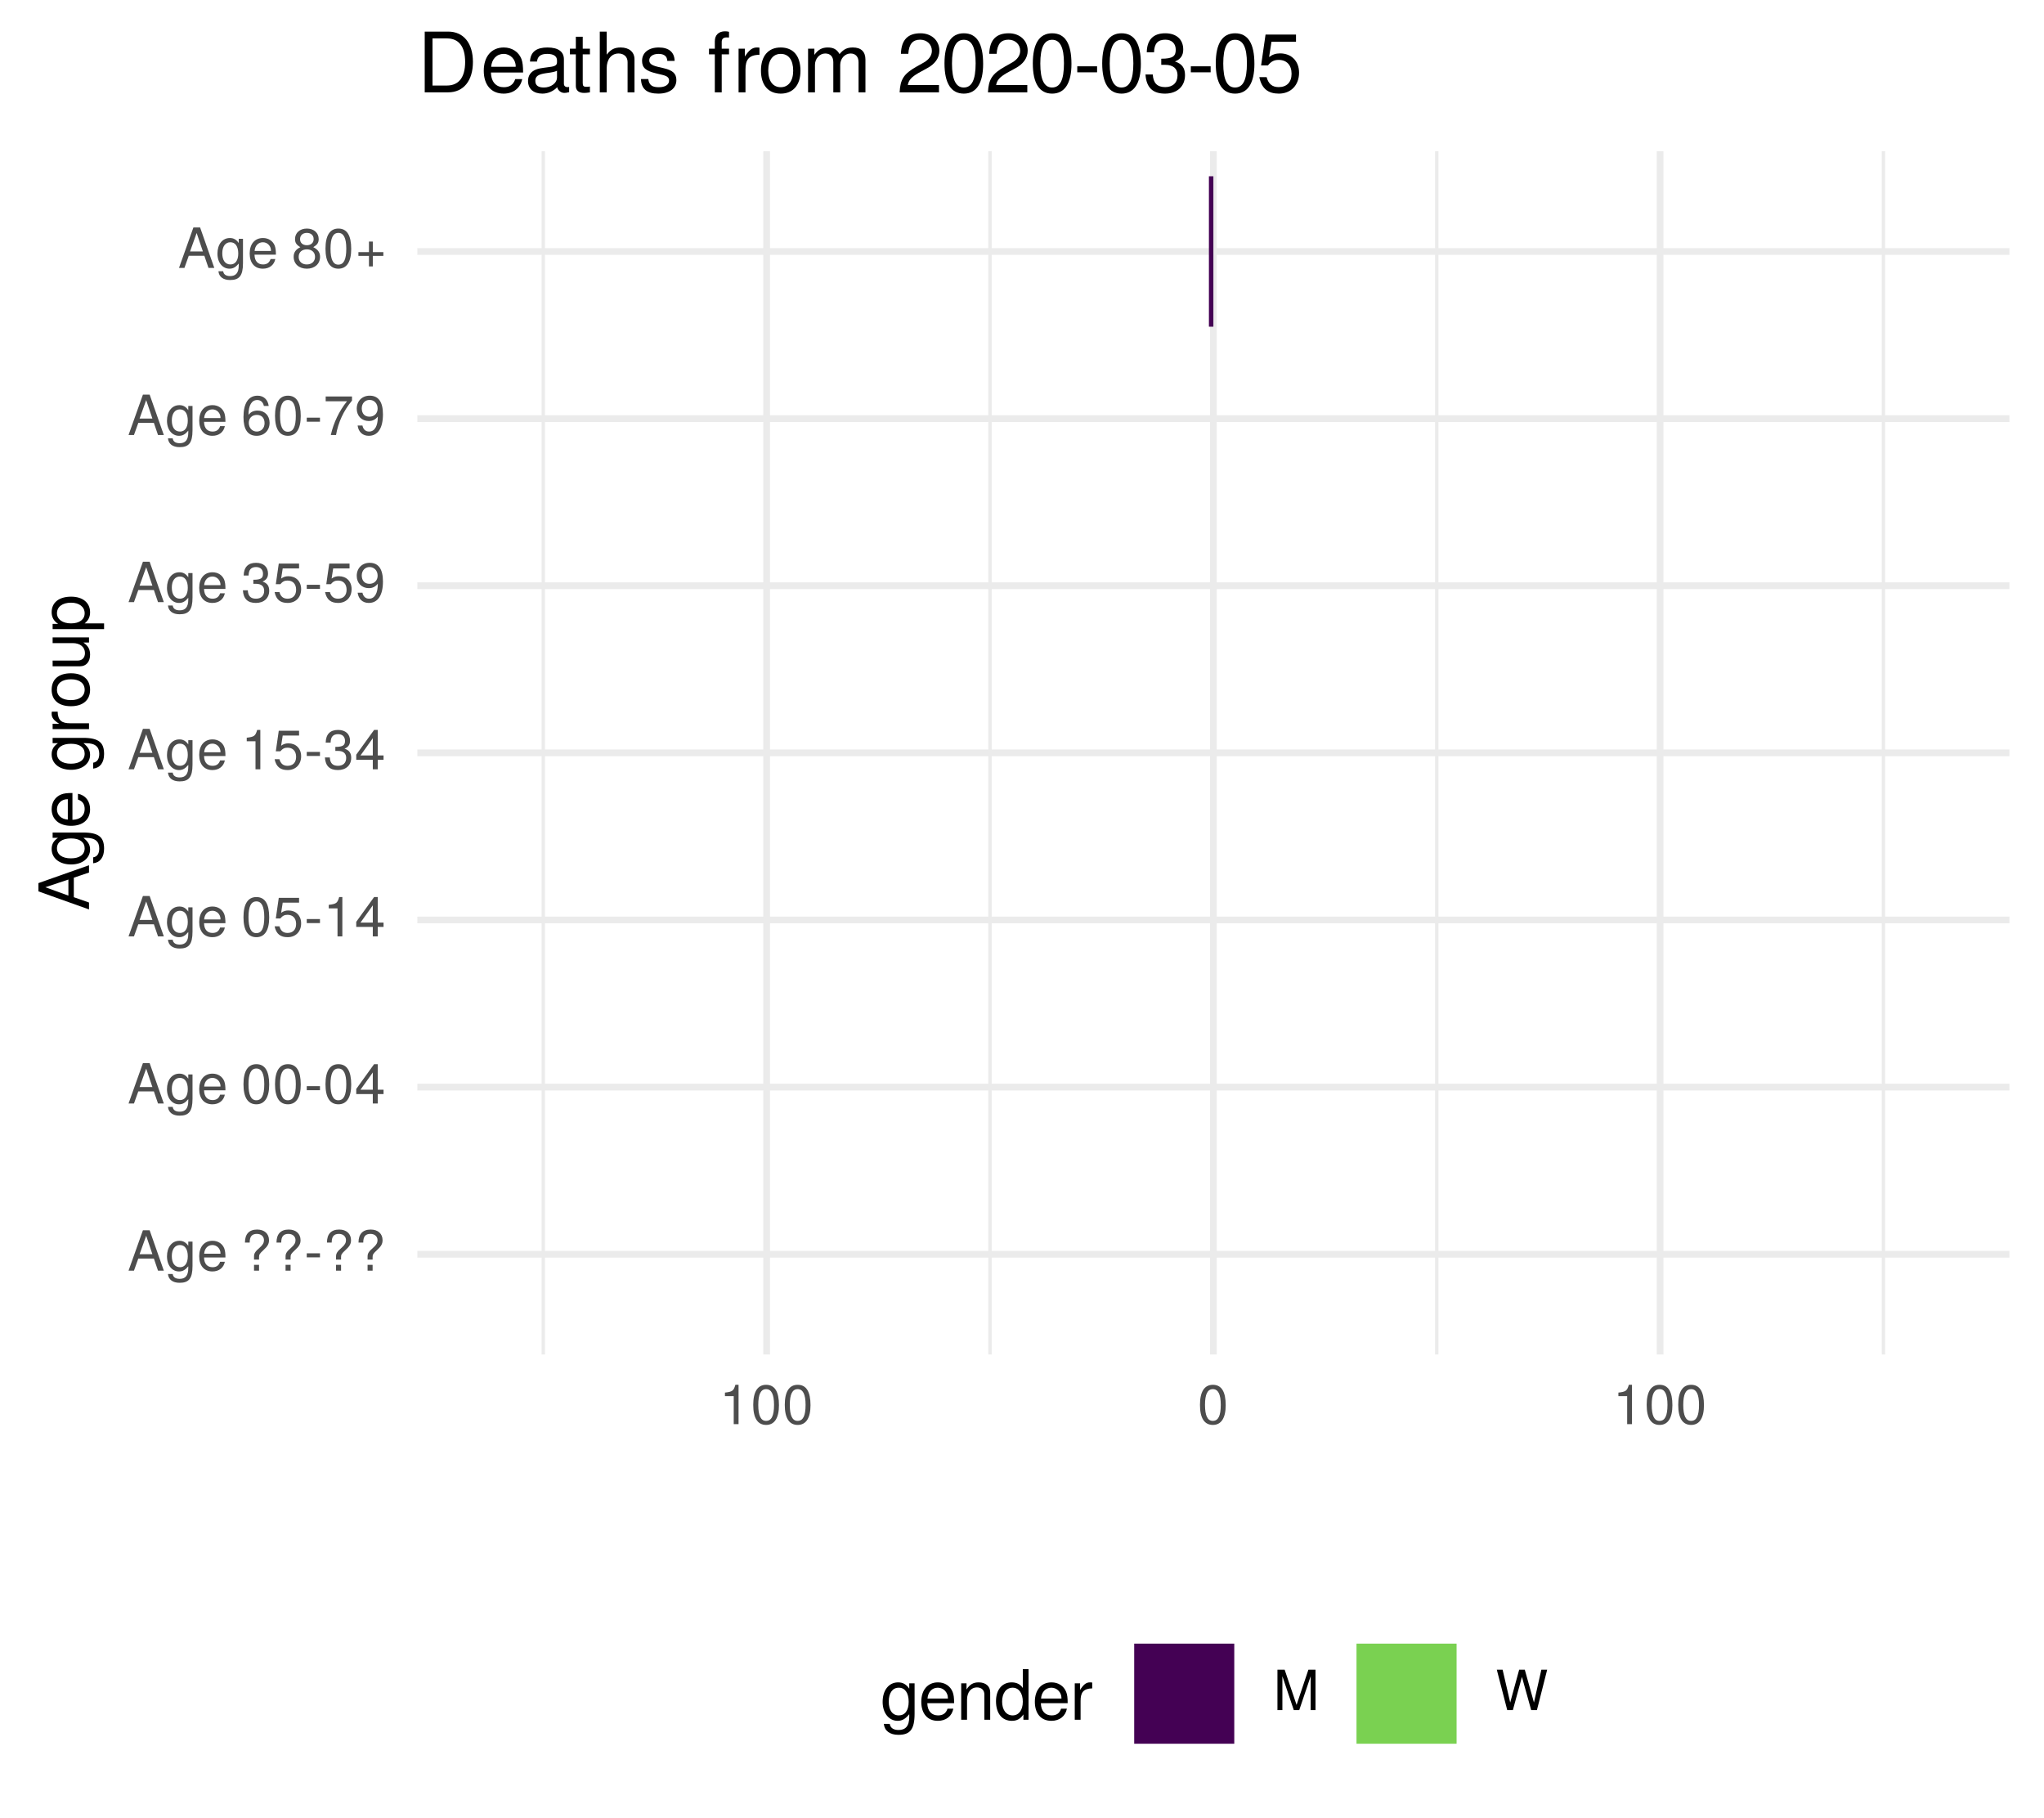
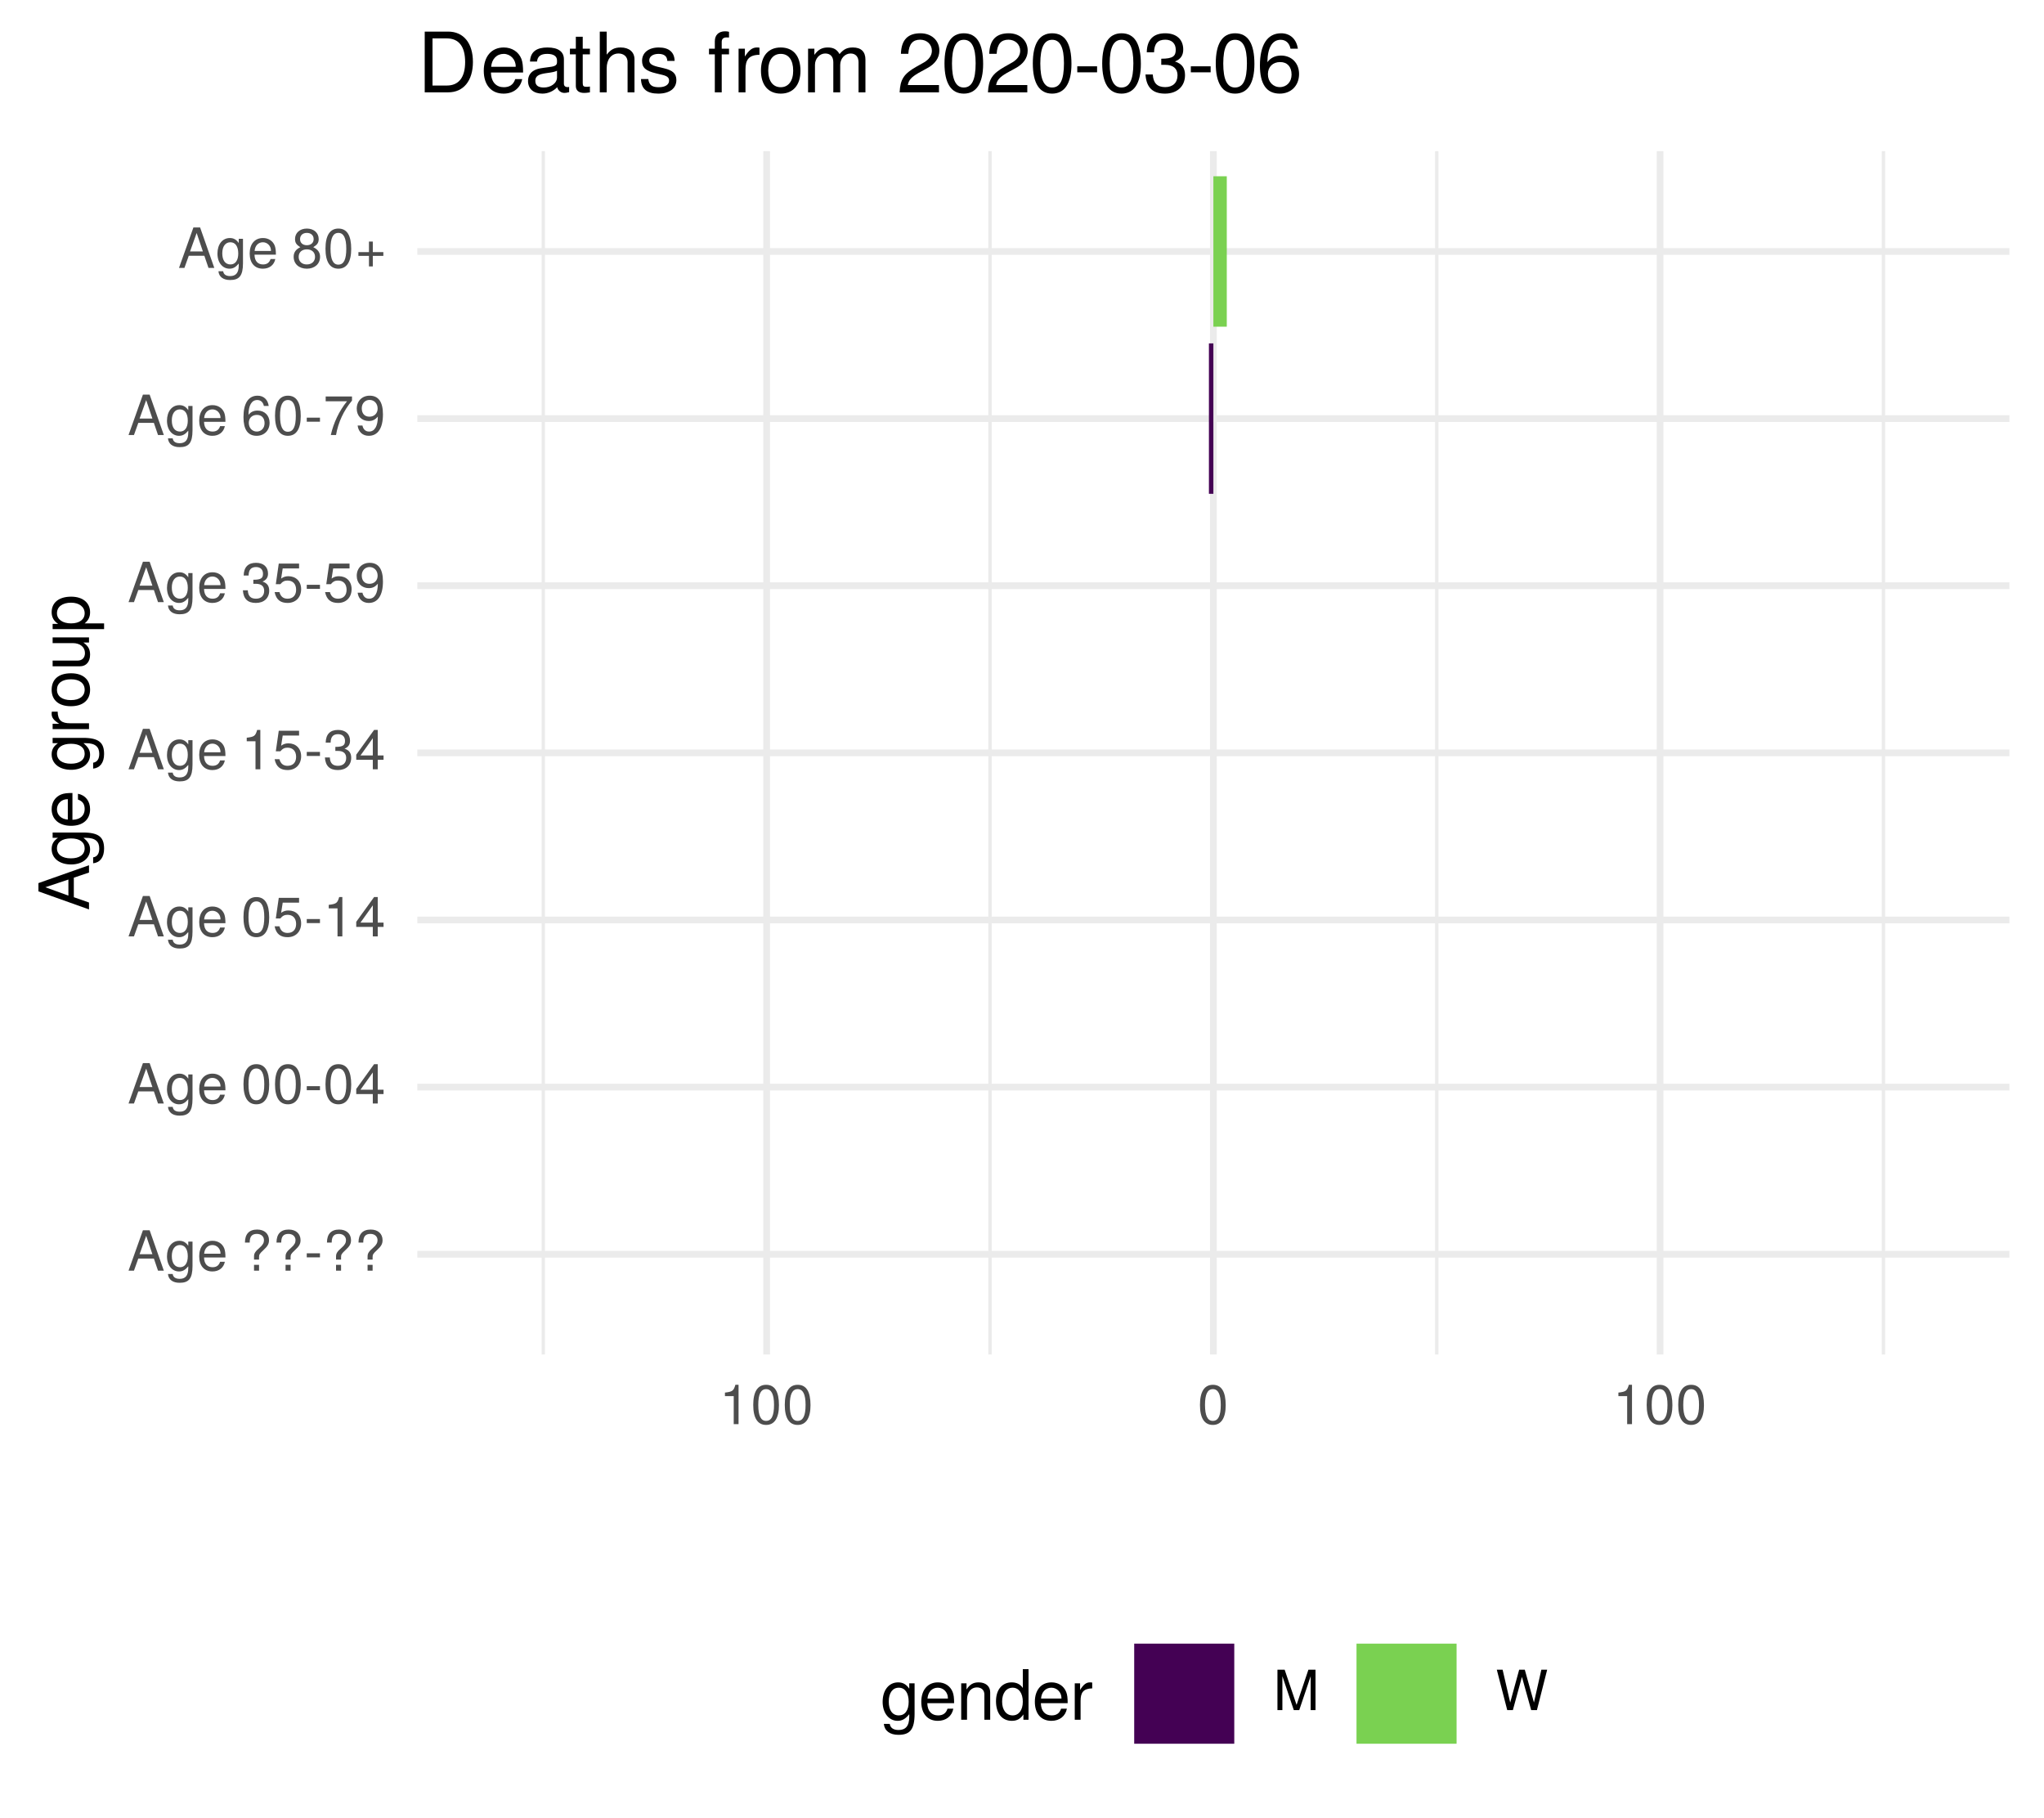
<svg xmlns="http://www.w3.org/2000/svg" xmlns:xlink="http://www.w3.org/1999/xlink" width="324pt" height="288pt" viewBox="0 0 324 288" version="1.1">
  <defs>
    <g>
      <symbol overflow="visible" id="glyph0-0">
        <path style="stroke:none;" d="" />
      </symbol>
      <symbol overflow="visible" id="glyph0-1">
        <path style="stroke:none;" d="M 5.75 0 L 3.5 -6.406 L 2.438 -6.406 L 0.156 0 L 1.016 0 L 1.703 -1.922 L 4.172 -1.922 L 4.828 0 Z M 3.938 -2.609 L 1.906 -2.609 L 2.953 -5.531 Z M 3.938 -2.609 " />
      </symbol>
      <symbol overflow="visible" id="glyph0-2">
        <path style="stroke:none;" d="M 4.297 -0.75 L 4.297 -4.609 L 3.625 -4.609 L 3.625 -3.938 C 3.25 -4.484 2.812 -4.734 2.219 -4.734 C 1.047 -4.734 0.25 -3.75 0.25 -2.266 C 0.25 -0.812 1.078 0.125 2.156 0.125 C 2.734 0.125 3.141 -0.109 3.625 -0.688 L 3.625 -0.391 C 3.625 0.828 3.125 1.297 2.266 1.297 C 1.688 1.297 1.234 1.094 1.156 0.531 L 0.406 0.531 C 0.484 1.406 1.156 1.922 2.25 1.922 C 3.688 1.922 4.297 1.281 4.297 -0.75 Z M 3.547 -2.281 C 3.547 -1.172 3.078 -0.547 2.312 -0.547 C 1.5 -0.547 1.016 -1.188 1.016 -2.312 C 1.016 -3.406 1.516 -4.062 2.297 -4.062 C 3.094 -4.062 3.547 -3.391 3.547 -2.281 Z M 3.547 -2.281 " />
      </symbol>
      <symbol overflow="visible" id="glyph0-3">
        <path style="stroke:none;" d="M 4.516 -2.094 C 4.516 -2.766 4.453 -3.188 4.328 -3.531 C 4.031 -4.281 3.328 -4.734 2.469 -4.734 C 1.172 -4.734 0.359 -3.797 0.359 -2.281 C 0.359 -0.766 1.156 0.125 2.453 0.125 C 3.5 0.125 4.234 -0.469 4.422 -1.406 L 3.672 -1.406 C 3.469 -0.797 3.062 -0.547 2.469 -0.547 C 1.703 -0.547 1.141 -1.031 1.125 -2.094 Z M 3.734 -2.75 C 3.734 -2.75 3.734 -2.703 3.719 -2.688 L 1.141 -2.688 C 1.203 -3.516 1.719 -4.062 2.453 -4.062 C 3.172 -4.062 3.734 -3.469 3.734 -2.75 Z M 3.734 -2.75 " />
      </symbol>
      <symbol overflow="visible" id="glyph0-4">
        <path style="stroke:none;" d="" />
      </symbol>
      <symbol overflow="visible" id="glyph0-5">
        <path style="stroke:none;" d="M 4.422 -4.828 C 4.422 -5.859 3.688 -6.516 2.547 -6.516 C 1.281 -6.516 0.609 -5.812 0.609 -4.453 L 1.359 -4.453 C 1.359 -5.422 1.719 -5.828 2.5 -5.828 C 3.172 -5.828 3.625 -5.422 3.625 -4.828 C 3.625 -4.422 3.438 -4.078 2.969 -3.672 C 2.453 -3.203 2.453 -3.203 2.297 -3 C 2.109 -2.75 2.047 -2.547 2.047 -2.234 L 2.047 -1.75 L 2.844 -1.75 L 2.844 -2.156 C 2.844 -2.547 2.938 -2.703 3.531 -3.25 C 4.203 -3.859 4.422 -4.25 4.422 -4.828 Z M 2.844 0 L 2.844 -0.922 L 2.047 -0.922 L 2.047 0 Z M 2.844 0 " />
      </symbol>
      <symbol overflow="visible" id="glyph0-6">
        <path style="stroke:none;" d="M 2.5 -2.109 L 2.5 -2.75 L 0.406 -2.75 L 0.406 -2.109 Z M 2.5 -2.109 " />
      </symbol>
      <symbol overflow="visible" id="glyph0-7">
        <path style="stroke:none;" d="M 4.453 -3 C 4.453 -5.156 3.781 -6.234 2.422 -6.234 C 1.078 -6.234 0.375 -5.141 0.375 -3.047 C 0.375 -0.953 1.078 0.125 2.422 0.125 C 3.734 0.125 4.453 -0.953 4.453 -3 Z M 3.672 -3.062 C 3.672 -1.297 3.266 -0.516 2.406 -0.516 C 1.578 -0.516 1.172 -1.344 1.172 -3.047 C 1.172 -4.75 1.578 -5.547 2.422 -5.547 C 3.25 -5.547 3.672 -4.734 3.672 -3.062 Z M 3.672 -3.062 " />
      </symbol>
      <symbol overflow="visible" id="glyph0-8">
        <path style="stroke:none;" d="M 4.578 -1.5 L 4.578 -2.188 L 3.656 -2.188 L 3.656 -6.234 L 3.078 -6.234 L 0.25 -2.312 L 0.25 -1.5 L 2.875 -1.5 L 2.875 0 L 3.656 0 L 3.656 -1.5 Z M 2.875 -2.188 L 0.922 -2.188 L 2.875 -4.922 Z M 2.875 -2.188 " />
      </symbol>
      <symbol overflow="visible" id="glyph0-9">
        <path style="stroke:none;" d="M 4.516 -2.062 C 4.516 -3.297 3.688 -4.109 2.5 -4.109 C 2.062 -4.109 1.703 -4 1.344 -3.734 L 1.594 -5.344 L 4.188 -5.344 L 4.188 -6.109 L 0.969 -6.109 L 0.5 -2.844 L 1.219 -2.844 C 1.578 -3.266 1.875 -3.422 2.359 -3.422 C 3.188 -3.422 3.719 -2.891 3.719 -1.969 C 3.719 -1.062 3.203 -0.547 2.359 -0.547 C 1.688 -0.547 1.266 -0.891 1.078 -1.594 L 0.312 -1.594 C 0.562 -0.359 1.266 0.125 2.375 0.125 C 3.641 0.125 4.516 -0.75 4.516 -2.062 Z M 4.516 -2.062 " />
      </symbol>
      <symbol overflow="visible" id="glyph0-10">
        <path style="stroke:none;" d="M 3.047 0 L 3.047 -6.234 L 2.547 -6.234 C 2.266 -5.281 2.094 -5.141 0.891 -5 L 0.891 -4.438 L 2.281 -4.438 L 2.281 0 Z M 3.047 0 " />
      </symbol>
      <symbol overflow="visible" id="glyph0-11">
        <path style="stroke:none;" d="M 4.453 -1.812 C 4.453 -2.562 4.141 -3.016 3.391 -3.266 C 3.969 -3.5 4.266 -3.891 4.266 -4.516 C 4.266 -5.594 3.547 -6.234 2.359 -6.234 C 1.109 -6.234 0.438 -5.547 0.406 -4.219 L 1.188 -4.219 C 1.203 -5.141 1.578 -5.562 2.375 -5.562 C 3.062 -5.562 3.469 -5.156 3.469 -4.5 C 3.469 -3.828 3.188 -3.547 1.938 -3.547 L 1.938 -2.906 L 2.359 -2.906 C 3.219 -2.906 3.656 -2.5 3.656 -1.797 C 3.656 -1.016 3.172 -0.547 2.359 -0.547 C 1.516 -0.547 1.109 -0.969 1.062 -1.875 L 0.281 -1.875 C 0.375 -0.5 1.062 0.125 2.344 0.125 C 3.625 0.125 4.453 -0.641 4.453 -1.812 Z M 4.453 -1.812 " />
      </symbol>
      <symbol overflow="visible" id="glyph0-12">
        <path style="stroke:none;" d="M 4.484 -3.266 C 4.484 -5.219 3.797 -6.234 2.375 -6.234 C 1.188 -6.234 0.328 -5.391 0.328 -4.172 C 0.328 -3.016 1.125 -2.219 2.25 -2.219 C 2.844 -2.219 3.266 -2.438 3.672 -2.922 C 3.672 -1.406 3.172 -0.547 2.281 -0.547 C 1.734 -0.547 1.359 -0.891 1.234 -1.5 L 0.469 -1.5 C 0.609 -0.469 1.281 0.125 2.234 0.125 C 3.688 0.125 4.484 -1.109 4.484 -3.266 Z M 3.641 -4.188 C 3.641 -3.422 3.094 -2.906 2.344 -2.906 C 1.594 -2.906 1.125 -3.391 1.125 -4.234 C 1.125 -5.016 1.656 -5.562 2.359 -5.562 C 3.094 -5.562 3.641 -5 3.641 -4.188 Z M 3.641 -4.188 " />
      </symbol>
      <symbol overflow="visible" id="glyph0-13">
        <path style="stroke:none;" d="M 4.516 -1.938 C 4.516 -3.094 3.719 -3.875 2.609 -3.875 C 1.984 -3.875 1.5 -3.641 1.172 -3.188 C 1.172 -4.703 1.672 -5.547 2.562 -5.547 C 3.109 -5.547 3.484 -5.203 3.609 -4.609 L 4.375 -4.609 C 4.234 -5.625 3.562 -6.234 2.609 -6.234 C 1.156 -6.234 0.375 -5.016 0.375 -2.844 C 0.375 -0.891 1.047 0.125 2.469 0.125 C 3.656 0.125 4.516 -0.719 4.516 -1.938 Z M 3.719 -1.875 C 3.719 -1.094 3.188 -0.547 2.484 -0.547 C 1.766 -0.547 1.219 -1.125 1.219 -1.922 C 1.219 -2.688 1.734 -3.188 2.5 -3.188 C 3.25 -3.188 3.719 -2.703 3.719 -1.875 Z M 3.719 -1.875 " />
      </symbol>
      <symbol overflow="visible" id="glyph0-14">
        <path style="stroke:none;" d="M 4.578 -5.453 L 4.578 -6.109 L 0.406 -6.109 L 0.406 -5.344 L 3.781 -5.344 C 2.531 -3.781 1.656 -1.953 1.219 0 L 2.047 0 C 2.391 -2.016 3.266 -3.891 4.578 -5.453 Z M 4.578 -5.453 " />
      </symbol>
      <symbol overflow="visible" id="glyph0-15">
        <path style="stroke:none;" d="M 4.516 -1.766 C 4.516 -2.453 4.156 -2.938 3.438 -3.281 C 4.078 -3.672 4.297 -3.984 4.297 -4.578 C 4.297 -5.547 3.531 -6.234 2.422 -6.234 C 1.312 -6.234 0.547 -5.547 0.547 -4.578 C 0.547 -4 0.75 -3.672 1.391 -3.281 C 0.672 -2.938 0.328 -2.453 0.328 -1.766 C 0.328 -0.625 1.188 0.125 2.422 0.125 C 3.656 0.125 4.516 -0.625 4.516 -1.766 Z M 3.5 -4.562 C 3.5 -3.969 3.062 -3.594 2.422 -3.594 C 1.766 -3.594 1.344 -3.969 1.344 -4.562 C 1.344 -5.156 1.766 -5.547 2.422 -5.547 C 3.078 -5.547 3.5 -5.156 3.5 -4.562 Z M 3.719 -1.75 C 3.719 -1.016 3.188 -0.547 2.406 -0.547 C 1.641 -0.547 1.125 -1.016 1.125 -1.75 C 1.125 -2.484 1.641 -2.938 2.422 -2.938 C 3.188 -2.938 3.719 -2.484 3.719 -1.75 Z M 3.719 -1.75 " />
      </symbol>
      <symbol overflow="visible" id="glyph0-16">
        <path style="stroke:none;" d="M 4.547 -1.906 L 4.547 -2.5 L 2.875 -2.5 L 2.875 -4.172 L 2.266 -4.172 L 2.266 -2.5 L 0.594 -2.5 L 0.594 -1.906 L 2.266 -1.906 L 2.266 -0.234 L 2.875 -0.234 L 2.875 -1.906 Z M 4.547 -1.906 " />
      </symbol>
      <symbol overflow="visible" id="glyph0-17">
        <path style="stroke:none;" d="M 6.688 0 L 6.688 -6.406 L 5.562 -6.406 L 3.688 -0.828 L 1.797 -6.406 L 0.656 -6.406 L 0.656 0 L 1.438 0 L 1.438 -5.375 L 3.25 0 L 4.109 0 L 5.922 -5.375 L 5.922 0 Z M 6.688 0 " />
      </symbol>
      <symbol overflow="visible" id="glyph0-18">
        <path style="stroke:none;" d="M 8.172 -6.406 L 7.25 -6.406 L 6.078 -1.203 L 4.625 -6.406 L 3.734 -6.406 L 2.312 -1.203 L 1.109 -6.406 L 0.188 -6.406 L 1.844 0 L 2.734 0 L 4.172 -5.266 L 5.641 0 L 6.547 0 Z M 8.172 -6.406 " />
      </symbol>
      <symbol overflow="visible" id="glyph1-0">
        <path style="stroke:none;" d="" />
      </symbol>
      <symbol overflow="visible" id="glyph1-1">
        <path style="stroke:none;" d="M 0 -7.188 L -8.016 -4.359 L -8.016 -3.047 L 0 -0.188 L 0 -1.281 L -2.406 -2.125 L -2.406 -5.219 L 0 -6.031 Z M -3.266 -4.922 L -3.266 -2.375 L -6.922 -3.703 Z M -3.266 -4.922 " />
      </symbol>
      <symbol overflow="visible" id="glyph1-2">
        <path style="stroke:none;" d="M -0.953 -5.375 L -5.766 -5.375 L -5.766 -4.531 L -4.922 -4.531 C -5.609 -4.062 -5.922 -3.516 -5.922 -2.766 C -5.922 -1.312 -4.703 -0.312 -2.828 -0.312 C -1.016 -0.312 0.172 -1.344 0.172 -2.688 C 0.172 -3.422 -0.141 -3.922 -0.875 -4.531 L -0.484 -4.531 C 1.047 -4.531 1.625 -3.906 1.625 -2.844 C 1.625 -2.109 1.359 -1.547 0.656 -1.438 L 0.656 -0.5 C 1.75 -0.609 2.391 -1.453 2.391 -2.812 C 2.391 -4.609 1.594 -5.375 -0.953 -5.375 Z M -2.844 -4.438 C -1.469 -4.438 -0.688 -3.844 -0.688 -2.875 C -0.688 -1.875 -1.484 -1.281 -2.875 -1.281 C -4.266 -1.281 -5.078 -1.891 -5.078 -2.875 C -5.078 -3.859 -4.25 -4.438 -2.844 -4.438 Z M -2.844 -4.438 " />
      </symbol>
      <symbol overflow="visible" id="glyph1-3">
        <path style="stroke:none;" d="M -2.625 -5.641 C -3.453 -5.641 -3.984 -5.578 -4.406 -5.406 C -5.359 -5.031 -5.922 -4.156 -5.922 -3.078 C -5.922 -1.469 -4.734 -0.438 -2.844 -0.438 C -0.953 -0.438 0.172 -1.438 0.172 -3.062 C 0.172 -4.375 -0.578 -5.297 -1.75 -5.516 L -1.75 -4.594 C -0.984 -4.344 -0.688 -3.828 -0.688 -3.094 C -0.688 -2.141 -1.297 -1.422 -2.625 -1.391 Z M -3.438 -4.656 C -3.438 -4.656 -3.391 -4.656 -3.359 -4.656 L -3.359 -1.422 C -4.391 -1.5 -5.078 -2.141 -5.078 -3.062 C -5.078 -3.969 -4.328 -4.656 -3.438 -4.656 Z M -3.438 -4.656 " />
      </symbol>
      <symbol overflow="visible" id="glyph1-4">
        <path style="stroke:none;" d="" />
      </symbol>
      <symbol overflow="visible" id="glyph1-5">
        <path style="stroke:none;" d="M -4.969 -3.531 L -5.891 -3.531 C -5.922 -3.375 -5.922 -3.297 -5.922 -3.172 C -5.922 -2.578 -5.578 -2.141 -4.719 -1.609 L -5.766 -1.609 L -5.766 -0.766 L 0 -0.766 L 0 -1.688 L -2.984 -1.688 C -4.297 -1.688 -4.938 -2.109 -4.969 -3.531 Z M -4.969 -3.531 " />
      </symbol>
      <symbol overflow="visible" id="glyph1-6">
        <path style="stroke:none;" d="M -2.844 -5.609 C -4.828 -5.609 -5.922 -4.656 -5.922 -2.984 C -5.922 -1.375 -4.812 -0.391 -2.875 -0.391 C -0.953 -0.391 0.172 -1.359 0.172 -3 C 0.172 -4.625 -0.953 -5.609 -2.844 -5.609 Z M -2.844 -4.656 C -1.5 -4.656 -0.688 -4.016 -0.688 -3 C -0.688 -1.984 -1.484 -1.359 -2.875 -1.359 C -4.266 -1.359 -5.078 -1.984 -5.078 -3 C -5.078 -4.031 -4.281 -4.656 -2.844 -4.656 Z M -2.844 -4.656 " />
      </symbol>
      <symbol overflow="visible" id="glyph1-7">
        <path style="stroke:none;" d="M 0 -5.297 L -5.766 -5.297 L -5.766 -4.391 L -2.578 -4.391 C -1.406 -4.391 -0.641 -3.766 -0.641 -2.812 C -0.641 -2.094 -1.078 -1.625 -1.766 -1.625 L -5.766 -1.625 L -5.766 -0.719 L -1.406 -0.719 C -0.453 -0.719 0.172 -1.438 0.172 -2.547 C 0.172 -3.406 -0.125 -3.938 -0.891 -4.484 L 0 -4.484 Z M 0 -5.297 " />
      </symbol>
      <symbol overflow="visible" id="glyph1-8">
        <path style="stroke:none;" d="M -2.828 -5.75 C -4.766 -5.75 -5.922 -4.812 -5.922 -3.281 C -5.922 -2.5 -5.578 -1.875 -4.891 -1.438 L -5.766 -1.438 L -5.766 -0.609 L 2.391 -0.609 L 2.391 -1.516 L -0.688 -1.516 C -0.094 -2 0.172 -2.547 0.172 -3.281 C 0.172 -4.781 -0.984 -5.75 -2.828 -5.75 Z M -2.844 -4.797 C -1.547 -4.797 -0.688 -4.125 -0.688 -3.125 C -0.688 -2.156 -1.484 -1.516 -2.844 -1.516 C -4.188 -1.516 -5.078 -2.156 -5.078 -3.125 C -5.078 -4.141 -4.219 -4.797 -2.844 -4.797 Z M -2.844 -4.797 " />
      </symbol>
      <symbol overflow="visible" id="glyph2-0">
        <path style="stroke:none;" d="" />
      </symbol>
      <symbol overflow="visible" id="glyph2-1">
        <path style="stroke:none;" d="M 5.375 -0.953 L 5.375 -5.766 L 4.531 -5.766 L 4.531 -4.922 C 4.062 -5.609 3.516 -5.922 2.766 -5.922 C 1.312 -5.922 0.312 -4.703 0.312 -2.828 C 0.312 -1.016 1.344 0.172 2.688 0.172 C 3.422 0.172 3.922 -0.141 4.531 -0.875 L 4.531 -0.484 C 4.531 1.047 3.906 1.625 2.844 1.625 C 2.109 1.625 1.547 1.359 1.438 0.656 L 0.5 0.656 C 0.609 1.75 1.453 2.391 2.812 2.391 C 4.609 2.391 5.375 1.594 5.375 -0.953 Z M 4.438 -2.844 C 4.438 -1.469 3.844 -0.688 2.875 -0.688 C 1.875 -0.688 1.281 -1.484 1.281 -2.875 C 1.281 -4.266 1.891 -5.078 2.875 -5.078 C 3.859 -5.078 4.438 -4.25 4.438 -2.844 Z M 4.438 -2.844 " />
      </symbol>
      <symbol overflow="visible" id="glyph2-2">
        <path style="stroke:none;" d="M 5.641 -2.625 C 5.641 -3.453 5.578 -3.984 5.406 -4.406 C 5.031 -5.359 4.156 -5.922 3.078 -5.922 C 1.469 -5.922 0.438 -4.734 0.438 -2.844 C 0.438 -0.953 1.438 0.172 3.062 0.172 C 4.375 0.172 5.297 -0.578 5.516 -1.75 L 4.594 -1.75 C 4.344 -0.984 3.828 -0.688 3.094 -0.688 C 2.141 -0.688 1.422 -1.297 1.391 -2.625 Z M 4.656 -3.438 C 4.656 -3.438 4.656 -3.391 4.656 -3.359 L 1.422 -3.359 C 1.5 -4.391 2.141 -5.078 3.062 -5.078 C 3.969 -5.078 4.656 -4.328 4.656 -3.438 Z M 4.656 -3.438 " />
      </symbol>
      <symbol overflow="visible" id="glyph2-3">
        <path style="stroke:none;" d="M 5.359 0 L 5.359 -4.359 C 5.359 -5.312 4.641 -5.922 3.531 -5.922 C 2.672 -5.922 2.125 -5.594 1.609 -4.797 L 1.609 -5.766 L 0.766 -5.766 L 0.766 0 L 1.688 0 L 1.688 -3.172 C 1.688 -4.359 2.328 -5.125 3.25 -5.125 C 3.984 -5.125 4.438 -4.688 4.438 -4 L 4.438 0 Z M 5.359 0 " />
      </symbol>
      <symbol overflow="visible" id="glyph2-4">
        <path style="stroke:none;" d="M 5.438 0 L 5.438 -8.016 L 4.531 -8.016 L 4.531 -5.031 C 4.141 -5.625 3.531 -5.922 2.766 -5.922 C 1.266 -5.922 0.281 -4.781 0.281 -2.938 C 0.281 -0.984 1.25 0.172 2.797 0.172 C 3.594 0.172 4.141 -0.125 4.625 -0.844 L 4.625 0 Z M 4.531 -2.859 C 4.531 -1.531 3.891 -0.688 2.922 -0.688 C 1.906 -0.688 1.25 -1.547 1.25 -2.875 C 1.25 -4.219 1.906 -5.078 2.922 -5.078 C 3.906 -5.078 4.531 -4.188 4.531 -2.859 Z M 4.531 -2.859 " />
      </symbol>
      <symbol overflow="visible" id="glyph2-5">
        <path style="stroke:none;" d="M 3.531 -4.969 L 3.531 -5.891 C 3.375 -5.922 3.297 -5.922 3.172 -5.922 C 2.578 -5.922 2.141 -5.578 1.609 -4.719 L 1.609 -5.766 L 0.766 -5.766 L 0.766 0 L 1.688 0 L 1.688 -2.984 C 1.688 -4.297 2.109 -4.938 3.531 -4.969 Z M 3.531 -4.969 " />
      </symbol>
      <symbol overflow="visible" id="glyph3-0">
        <path style="stroke:none;" d="" />
      </symbol>
      <symbol overflow="visible" id="glyph3-1">
        <path style="stroke:none;" d="M 8.812 -4.812 C 8.812 -7.797 7.328 -9.625 4.891 -9.625 L 1.172 -9.625 L 1.172 0 L 4.891 0 C 7.312 0 8.812 -1.828 8.812 -4.812 Z M 7.578 -4.812 C 7.578 -2.375 6.578 -1.078 4.672 -1.078 L 2.406 -1.078 L 2.406 -8.547 L 4.672 -8.547 C 6.578 -8.547 7.578 -7.266 7.578 -4.812 Z M 7.578 -4.812 " />
      </symbol>
      <symbol overflow="visible" id="glyph3-2">
        <path style="stroke:none;" d="M 6.766 -3.141 C 6.766 -4.141 6.688 -4.781 6.5 -5.297 C 6.047 -6.438 4.984 -7.109 3.703 -7.109 C 1.766 -7.109 0.531 -5.688 0.531 -3.422 C 0.531 -1.156 1.734 0.203 3.672 0.203 C 5.25 0.203 6.344 -0.703 6.625 -2.094 L 5.516 -2.094 C 5.219 -1.188 4.594 -0.812 3.703 -0.812 C 2.562 -0.812 1.703 -1.562 1.672 -3.141 Z M 5.594 -4.125 C 5.594 -4.125 5.594 -4.062 5.578 -4.047 L 1.703 -4.047 C 1.797 -5.266 2.578 -6.094 3.688 -6.094 C 4.766 -6.094 5.594 -5.203 5.594 -4.125 Z M 5.594 -4.125 " />
      </symbol>
      <symbol overflow="visible" id="glyph3-3">
        <path style="stroke:none;" d="M 7.062 -0.031 L 7.062 -0.859 C 6.938 -0.828 6.891 -0.828 6.828 -0.828 C 6.438 -0.828 6.234 -1.031 6.234 -1.375 L 6.234 -5.234 C 6.234 -6.453 5.328 -7.109 3.625 -7.109 C 1.953 -7.109 0.922 -6.469 0.859 -4.875 L 1.969 -4.875 C 2.062 -5.719 2.562 -6.094 3.594 -6.094 C 4.578 -6.094 5.141 -5.734 5.141 -5.062 L 5.141 -4.781 C 5.141 -4.312 4.859 -4.125 3.984 -4.016 C 2.422 -3.812 2.188 -3.766 1.766 -3.594 C 0.969 -3.266 0.547 -2.641 0.547 -1.797 C 0.547 -0.547 1.422 0.203 2.828 0.203 C 3.703 0.203 4.562 -0.172 5.172 -0.812 C 5.297 -0.297 5.766 0.094 6.312 0.094 C 6.531 0.094 6.703 0.062 7.062 -0.031 Z M 5.141 -2.391 C 5.141 -1.406 4.125 -0.766 3.062 -0.766 C 2.203 -0.766 1.703 -1.062 1.703 -1.828 C 1.703 -2.547 2.188 -2.859 3.359 -3.031 C 4.531 -3.188 4.766 -3.25 5.141 -3.422 Z M 5.141 -2.391 " />
      </symbol>
      <symbol overflow="visible" id="glyph3-4">
        <path style="stroke:none;" d="M 3.359 0 L 3.359 -0.922 C 3.203 -0.891 3.031 -0.875 2.828 -0.875 C 2.344 -0.875 2.219 -1 2.219 -1.484 L 2.219 -6.016 L 3.359 -6.016 L 3.359 -6.922 L 2.219 -6.922 L 2.219 -8.812 L 1.125 -8.812 L 1.125 -6.922 L 0.188 -6.922 L 0.188 -6.016 L 1.125 -6.016 L 1.125 -1 C 1.125 -0.297 1.594 0.094 2.453 0.094 C 2.719 0.094 2.984 0.062 3.359 0 Z M 3.359 0 " />
      </symbol>
      <symbol overflow="visible" id="glyph3-5">
        <path style="stroke:none;" d="M 6.422 0 L 6.422 -5.234 C 6.422 -6.391 5.578 -7.109 4.234 -7.109 C 3.266 -7.109 2.672 -6.812 2.016 -5.969 L 2.016 -9.625 L 0.922 -9.625 L 0.922 0 L 2.016 0 L 2.016 -3.812 C 2.016 -5.234 2.766 -6.156 3.891 -6.156 C 4.672 -6.156 5.328 -5.703 5.328 -4.797 L 5.328 0 Z M 6.422 0 " />
      </symbol>
      <symbol overflow="visible" id="glyph3-6">
        <path style="stroke:none;" d="M 6.062 -1.938 C 6.062 -2.969 5.484 -3.484 4.109 -3.812 L 3.047 -4.062 C 2.156 -4.281 1.766 -4.562 1.766 -5.062 C 1.766 -5.688 2.344 -6.094 3.234 -6.094 C 4.125 -6.094 4.594 -5.719 4.625 -4.984 L 5.781 -4.984 C 5.766 -6.344 4.875 -7.109 3.281 -7.109 C 1.656 -7.109 0.625 -6.281 0.625 -5 C 0.625 -3.922 1.172 -3.406 2.812 -3.016 L 3.844 -2.766 C 4.609 -2.578 4.906 -2.344 4.906 -1.844 C 4.906 -1.203 4.266 -0.812 3.297 -0.812 C 2.312 -0.812 1.75 -1.062 1.609 -2.109 L 0.453 -2.109 C 0.5 -0.516 1.406 0.203 3.203 0.203 C 4.953 0.203 6.062 -0.609 6.062 -1.938 Z M 6.062 -1.938 " />
      </symbol>
      <symbol overflow="visible" id="glyph3-7">
        <path style="stroke:none;" d="" />
      </symbol>
      <symbol overflow="visible" id="glyph3-8">
        <path style="stroke:none;" d="M 3.406 -6.016 L 3.406 -6.922 L 2.25 -6.922 L 2.25 -8 C 2.25 -8.469 2.516 -8.703 3.031 -8.703 C 3.109 -8.703 3.156 -8.703 3.406 -8.688 L 3.406 -9.594 C 3.156 -9.656 3.016 -9.672 2.781 -9.672 C 1.766 -9.672 1.156 -9.078 1.156 -8.094 L 1.156 -6.922 L 0.234 -6.922 L 0.234 -6.016 L 1.156 -6.016 L 1.156 0 L 2.25 0 L 2.25 -6.016 Z M 3.406 -6.016 " />
      </symbol>
      <symbol overflow="visible" id="glyph3-9">
        <path style="stroke:none;" d="M 4.234 -5.953 L 4.234 -7.078 C 4.047 -7.109 3.969 -7.109 3.812 -7.109 C 3.109 -7.109 2.562 -6.688 1.922 -5.672 L 1.922 -6.922 L 0.922 -6.922 L 0.922 0 L 2.016 0 L 2.016 -3.594 C 2.016 -5.156 2.531 -5.922 4.234 -5.953 Z M 4.234 -5.953 " />
      </symbol>
      <symbol overflow="visible" id="glyph3-10">
        <path style="stroke:none;" d="M 6.734 -3.406 C 6.734 -5.797 5.578 -7.109 3.594 -7.109 C 1.656 -7.109 0.469 -5.781 0.469 -3.453 C 0.469 -1.141 1.641 0.203 3.609 0.203 C 5.547 0.203 6.734 -1.141 6.734 -3.406 Z M 5.578 -3.422 C 5.578 -1.797 4.812 -0.812 3.609 -0.812 C 2.375 -0.812 1.625 -1.781 1.625 -3.453 C 1.625 -5.125 2.375 -6.094 3.609 -6.094 C 4.844 -6.094 5.578 -5.141 5.578 -3.422 Z M 5.578 -3.422 " />
      </symbol>
      <symbol overflow="visible" id="glyph3-11">
        <path style="stroke:none;" d="M 10.031 0 L 10.031 -5.188 C 10.031 -6.438 9.344 -7.109 8.047 -7.109 C 7.125 -7.109 6.578 -6.844 5.922 -6.062 C 5.516 -6.797 4.969 -7.109 4.062 -7.109 C 3.141 -7.109 2.531 -6.766 1.938 -5.938 L 1.938 -6.922 L 0.938 -6.922 L 0.938 0 L 2.031 0 L 2.031 -4.344 C 2.031 -5.344 2.766 -6.156 3.656 -6.156 C 4.469 -6.156 4.938 -5.656 4.938 -4.766 L 4.938 0 L 6.031 0 L 6.031 -4.344 C 6.031 -5.344 6.766 -6.156 7.672 -6.156 C 8.469 -6.156 8.938 -5.641 8.938 -4.766 L 8.938 0 Z M 10.031 0 " />
      </symbol>
      <symbol overflow="visible" id="glyph3-12">
        <path style="stroke:none;" d="M 6.75 -6.609 C 6.75 -8.203 5.516 -9.359 3.75 -9.359 C 1.828 -9.359 0.719 -8.391 0.656 -6.109 L 1.828 -6.109 C 1.922 -7.688 2.562 -8.344 3.703 -8.344 C 4.766 -8.344 5.562 -7.594 5.562 -6.594 C 5.562 -5.844 5.125 -5.219 4.297 -4.734 L 3.078 -4.047 C 1.125 -2.938 0.547 -2.062 0.453 0 L 6.688 0 L 6.688 -1.156 L 1.75 -1.156 C 1.875 -1.922 2.297 -2.406 3.453 -3.078 L 4.766 -3.797 C 6.078 -4.484 6.75 -5.469 6.75 -6.609 Z M 6.75 -6.609 " />
      </symbol>
      <symbol overflow="visible" id="glyph3-13">
        <path style="stroke:none;" d="M 6.688 -4.5 C 6.688 -7.75 5.672 -9.359 3.625 -9.359 C 1.609 -9.359 0.562 -7.719 0.562 -4.578 C 0.562 -1.422 1.625 0.203 3.625 0.203 C 5.609 0.203 6.688 -1.422 6.688 -4.5 Z M 5.5 -4.609 C 5.5 -1.953 4.891 -0.766 3.609 -0.766 C 2.375 -0.766 1.75 -2 1.75 -4.562 C 1.75 -7.125 2.375 -8.328 3.625 -8.328 C 4.891 -8.328 5.5 -7.109 5.5 -4.609 Z M 5.5 -4.609 " />
      </symbol>
      <symbol overflow="visible" id="glyph3-14">
        <path style="stroke:none;" d="M 3.75 -3.172 L 3.75 -4.125 L 0.609 -4.125 L 0.609 -3.172 Z M 3.75 -3.172 " />
      </symbol>
      <symbol overflow="visible" id="glyph3-15">
        <path style="stroke:none;" d="M 6.688 -2.719 C 6.688 -3.859 6.219 -4.516 5.094 -4.891 C 5.969 -5.234 6.406 -5.844 6.406 -6.781 C 6.406 -8.391 5.328 -9.359 3.547 -9.359 C 1.656 -9.359 0.656 -8.328 0.625 -6.344 L 1.781 -6.344 C 1.812 -7.719 2.375 -8.344 3.562 -8.344 C 4.594 -8.344 5.219 -7.734 5.219 -6.75 C 5.219 -5.75 4.781 -5.328 2.922 -5.328 L 2.922 -4.359 L 3.547 -4.359 C 4.828 -4.359 5.5 -3.75 5.5 -2.703 C 5.5 -1.531 4.766 -0.828 3.547 -0.828 C 2.281 -0.828 1.656 -1.469 1.578 -2.828 L 0.422 -2.828 C 0.562 -0.734 1.594 0.203 3.516 0.203 C 5.438 0.203 6.688 -0.953 6.688 -2.719 Z M 6.688 -2.719 " />
      </symbol>
      <symbol overflow="visible" id="glyph3-16">
-         <path style="stroke:none;" d="M 6.766 -3.109 C 6.766 -4.953 5.547 -6.172 3.75 -6.172 C 3.094 -6.172 2.562 -6 2.016 -5.594 L 2.391 -8.016 L 6.281 -8.016 L 6.281 -9.156 L 1.453 -9.156 L 0.75 -4.266 L 1.828 -4.266 C 2.359 -4.906 2.812 -5.141 3.531 -5.141 C 4.797 -5.141 5.578 -4.328 5.578 -2.938 C 5.578 -1.594 4.812 -0.828 3.531 -0.828 C 2.516 -0.828 1.906 -1.344 1.625 -2.406 L 0.469 -2.406 C 0.844 -0.547 1.906 0.203 3.562 0.203 C 5.453 0.203 6.766 -1.125 6.766 -3.109 Z M 6.766 -3.109 " />
+         <path style="stroke:none;" d="M 6.766 -2.906 C 6.766 -4.641 5.578 -5.828 3.906 -5.828 C 2.984 -5.828 2.25 -5.469 1.75 -4.781 C 1.766 -7.062 2.516 -8.328 3.844 -8.328 C 4.656 -8.328 5.234 -7.812 5.406 -6.922 L 6.578 -6.922 C 6.344 -8.453 5.344 -9.359 3.922 -9.359 C 1.75 -9.359 0.562 -7.531 0.562 -4.266 C 0.562 -1.344 1.578 0.203 3.703 0.203 C 5.5 0.203 6.766 -1.062 6.766 -2.906 Z M 5.578 -2.812 C 5.578 -1.641 4.797 -0.828 3.719 -0.828 C 2.641 -0.828 1.828 -1.672 1.828 -2.875 C 1.828 -4.047 2.609 -4.797 3.766 -4.797 C 4.891 -4.797 5.578 -4.062 5.578 -2.812 Z M 5.578 -2.812 " />
      </symbol>
    </g>
    <clipPath id="clip1">
      <path d="M 85 23.957 L 87 23.957 L 87 214.648 L 85 214.648 Z M 85 23.957 " />
    </clipPath>
    <clipPath id="clip2">
      <path d="M 156 23.957 L 158 23.957 L 158 214.648 L 156 214.648 Z M 156 23.957 " />
    </clipPath>
    <clipPath id="clip3">
      <path d="M 227 23.957 L 229 23.957 L 229 214.648 L 227 214.648 Z M 227 23.957 " />
    </clipPath>
    <clipPath id="clip4">
      <path d="M 298 23.957 L 299 23.957 L 299 214.648 L 298 214.648 Z M 298 23.957 " />
    </clipPath>
    <clipPath id="clip5">
      <path d="M 66.152 198 L 318.523 198 L 318.523 200 L 66.152 200 Z M 66.152 198 " />
    </clipPath>
    <clipPath id="clip6">
      <path d="M 66.152 171 L 318.523 171 L 318.523 173 L 66.152 173 Z M 66.152 171 " />
    </clipPath>
    <clipPath id="clip7">
      <path d="M 66.152 145 L 318.523 145 L 318.523 147 L 66.152 147 Z M 66.152 145 " />
    </clipPath>
    <clipPath id="clip8">
      <path d="M 66.152 118 L 318.523 118 L 318.523 120 L 66.152 120 Z M 66.152 118 " />
    </clipPath>
    <clipPath id="clip9">
      <path d="M 66.152 92 L 318.523 92 L 318.523 94 L 66.152 94 Z M 66.152 92 " />
    </clipPath>
    <clipPath id="clip10">
      <path d="M 66.152 65 L 318.523 65 L 318.523 67 L 66.152 67 Z M 66.152 65 " />
    </clipPath>
    <clipPath id="clip11">
      <path d="M 66.152 39 L 318.523 39 L 318.523 41 L 66.152 41 Z M 66.152 39 " />
    </clipPath>
    <clipPath id="clip12">
      <path d="M 120 23.957 L 123 23.957 L 123 214.648 L 120 214.648 Z M 120 23.957 " />
    </clipPath>
    <clipPath id="clip13">
      <path d="M 191 23.957 L 193 23.957 L 193 214.648 L 191 214.648 Z M 191 23.957 " />
    </clipPath>
    <clipPath id="clip14">
      <path d="M 262 23.957 L 264 23.957 L 264 214.648 L 262 214.648 Z M 262 23.957 " />
    </clipPath>
  </defs>
-   <g id="surface2466">
+   <g id="surface2476">
    <rect x="0" y="0" width="324" height="288" style="fill:rgb(100%,100%,100%);fill-opacity:1;stroke:none;" />
    <g clip-path="url(#clip1)" clip-rule="nonzero">
      <path style="fill:none;stroke-width:0.533;stroke-linecap:butt;stroke-linejoin:round;stroke:rgb(92.157%,92.157%,92.157%);stroke-opacity:1;stroke-miterlimit:10;" d="M 86.121 214.652 L 86.121 23.957 " />
    </g>
    <g clip-path="url(#clip2)" clip-rule="nonzero">
      <path style="fill:none;stroke-width:0.533;stroke-linecap:butt;stroke-linejoin:round;stroke:rgb(92.157%,92.157%,92.157%);stroke-opacity:1;stroke-miterlimit:10;" d="M 156.93 214.652 L 156.93 23.957 " />
    </g>
    <g clip-path="url(#clip3)" clip-rule="nonzero">
      <path style="fill:none;stroke-width:0.533;stroke-linecap:butt;stroke-linejoin:round;stroke:rgb(92.157%,92.157%,92.157%);stroke-opacity:1;stroke-miterlimit:10;" d="M 227.742 214.652 L 227.742 23.957 " />
    </g>
    <g clip-path="url(#clip4)" clip-rule="nonzero">
      <path style="fill:none;stroke-width:0.533;stroke-linecap:butt;stroke-linejoin:round;stroke:rgb(92.157%,92.157%,92.157%);stroke-opacity:1;stroke-miterlimit:10;" d="M 298.551 214.652 L 298.551 23.957 " />
    </g>
    <g clip-path="url(#clip5)" clip-rule="nonzero">
      <path style="fill:none;stroke-width:1.067;stroke-linecap:butt;stroke-linejoin:round;stroke:rgb(92.157%,92.157%,92.157%);stroke-opacity:1;stroke-miterlimit:10;" d="M 66.152 198.762 L 318.52 198.762 " />
    </g>
    <g clip-path="url(#clip6)" clip-rule="nonzero">
      <path style="fill:none;stroke-width:1.067;stroke-linecap:butt;stroke-linejoin:round;stroke:rgb(92.157%,92.157%,92.157%);stroke-opacity:1;stroke-miterlimit:10;" d="M 66.152 172.273 L 318.52 172.273 " />
    </g>
    <g clip-path="url(#clip7)" clip-rule="nonzero">
      <path style="fill:none;stroke-width:1.067;stroke-linecap:butt;stroke-linejoin:round;stroke:rgb(92.157%,92.157%,92.157%);stroke-opacity:1;stroke-miterlimit:10;" d="M 66.152 145.789 L 318.52 145.789 " />
    </g>
    <g clip-path="url(#clip8)" clip-rule="nonzero">
      <path style="fill:none;stroke-width:1.067;stroke-linecap:butt;stroke-linejoin:round;stroke:rgb(92.157%,92.157%,92.157%);stroke-opacity:1;stroke-miterlimit:10;" d="M 66.152 119.305 L 318.52 119.305 " />
    </g>
    <g clip-path="url(#clip9)" clip-rule="nonzero">
      <path style="fill:none;stroke-width:1.067;stroke-linecap:butt;stroke-linejoin:round;stroke:rgb(92.157%,92.157%,92.157%);stroke-opacity:1;stroke-miterlimit:10;" d="M 66.152 92.82 L 318.52 92.82 " />
    </g>
    <g clip-path="url(#clip10)" clip-rule="nonzero">
      <path style="fill:none;stroke-width:1.067;stroke-linecap:butt;stroke-linejoin:round;stroke:rgb(92.157%,92.157%,92.157%);stroke-opacity:1;stroke-miterlimit:10;" d="M 66.152 66.336 L 318.52 66.336 " />
    </g>
    <g clip-path="url(#clip11)" clip-rule="nonzero">
      <path style="fill:none;stroke-width:1.067;stroke-linecap:butt;stroke-linejoin:round;stroke:rgb(92.157%,92.157%,92.157%);stroke-opacity:1;stroke-miterlimit:10;" d="M 66.152 39.852 L 318.52 39.852 " />
    </g>
    <g clip-path="url(#clip12)" clip-rule="nonzero">
      <path style="fill:none;stroke-width:1.067;stroke-linecap:butt;stroke-linejoin:round;stroke:rgb(92.157%,92.157%,92.157%);stroke-opacity:1;stroke-miterlimit:10;" d="M 121.523 214.652 L 121.523 23.957 " />
    </g>
    <g clip-path="url(#clip13)" clip-rule="nonzero">
      <path style="fill:none;stroke-width:1.067;stroke-linecap:butt;stroke-linejoin:round;stroke:rgb(92.157%,92.157%,92.157%);stroke-opacity:1;stroke-miterlimit:10;" d="M 192.336 214.652 L 192.336 23.957 " />
    </g>
    <g clip-path="url(#clip14)" clip-rule="nonzero">
      <path style="fill:none;stroke-width:1.067;stroke-linecap:butt;stroke-linejoin:round;stroke:rgb(92.157%,92.157%,92.157%);stroke-opacity:1;stroke-miterlimit:10;" d="M 263.145 214.652 L 263.145 23.957 " />
    </g>
-     <path style=" stroke:none;fill-rule:nonzero;fill:rgb(26.667%,0.392%,32.941%);fill-opacity:1;" d="M 191.629 51.77 L 192.336 51.77 L 192.336 27.934 L 191.629 27.934 Z M 191.629 51.77 " />
+     <path style=" stroke:none;fill-rule:nonzero;fill:rgb(26.667%,0.392%,32.941%);fill-opacity:1;" d="M 191.629 78.254 L 192.336 78.254 L 192.336 54.418 L 191.629 54.418 Z M 191.629 78.254 " />
+     <path style=" stroke:none;fill-rule:nonzero;fill:rgb(47.843%,81.961%,31.765%);fill-opacity:1;" d="M 192.336 51.77 L 194.461 51.77 L 194.461 27.934 L 192.336 27.934 Z M 192.336 51.77 " />
    <g style="fill:rgb(30.196%,30.196%,30.196%);fill-opacity:1;">
      <use xlink:href="#glyph0-1" x="20.219" y="201.364" />
      <use xlink:href="#glyph0-2" x="26.219" y="201.364" />
      <use xlink:href="#glyph0-3" x="31.219" y="201.364" />
      <use xlink:href="#glyph0-4" x="36.219" y="201.364" />
      <use xlink:href="#glyph0-5" x="38.219" y="201.364" />
      <use xlink:href="#glyph0-5" x="43.219" y="201.364" />
      <use xlink:href="#glyph0-6" x="48.219" y="201.364" />
      <use xlink:href="#glyph0-5" x="51.219" y="201.364" />
      <use xlink:href="#glyph0-5" x="56.219" y="201.364" />
    </g>
    <g style="fill:rgb(30.196%,30.196%,30.196%);fill-opacity:1;">
      <use xlink:href="#glyph0-1" x="20.219" y="174.876" />
      <use xlink:href="#glyph0-2" x="26.219" y="174.876" />
      <use xlink:href="#glyph0-3" x="31.219" y="174.876" />
      <use xlink:href="#glyph0-4" x="36.219" y="174.876" />
      <use xlink:href="#glyph0-7" x="38.219" y="174.876" />
      <use xlink:href="#glyph0-7" x="43.219" y="174.876" />
      <use xlink:href="#glyph0-6" x="48.219" y="174.876" />
      <use xlink:href="#glyph0-7" x="51.219" y="174.876" />
      <use xlink:href="#glyph0-8" x="56.219" y="174.876" />
    </g>
    <g style="fill:rgb(30.196%,30.196%,30.196%);fill-opacity:1;">
      <use xlink:href="#glyph0-1" x="20.219" y="148.392" />
      <use xlink:href="#glyph0-2" x="26.219" y="148.392" />
      <use xlink:href="#glyph0-3" x="31.219" y="148.392" />
      <use xlink:href="#glyph0-4" x="36.219" y="148.392" />
      <use xlink:href="#glyph0-7" x="38.219" y="148.392" />
      <use xlink:href="#glyph0-9" x="43.219" y="148.392" />
      <use xlink:href="#glyph0-6" x="48.219" y="148.392" />
      <use xlink:href="#glyph0-10" x="51.219" y="148.392" />
      <use xlink:href="#glyph0-8" x="56.219" y="148.392" />
    </g>
    <g style="fill:rgb(30.196%,30.196%,30.196%);fill-opacity:1;">
      <use xlink:href="#glyph0-1" x="20.219" y="121.907" />
      <use xlink:href="#glyph0-2" x="26.219" y="121.907" />
      <use xlink:href="#glyph0-3" x="31.219" y="121.907" />
      <use xlink:href="#glyph0-4" x="36.219" y="121.907" />
      <use xlink:href="#glyph0-10" x="38.219" y="121.907" />
      <use xlink:href="#glyph0-9" x="43.219" y="121.907" />
      <use xlink:href="#glyph0-6" x="48.219" y="121.907" />
      <use xlink:href="#glyph0-11" x="51.219" y="121.907" />
      <use xlink:href="#glyph0-8" x="56.219" y="121.907" />
    </g>
    <g style="fill:rgb(30.196%,30.196%,30.196%);fill-opacity:1;">
      <use xlink:href="#glyph0-1" x="20.219" y="95.423" />
      <use xlink:href="#glyph0-2" x="26.219" y="95.423" />
      <use xlink:href="#glyph0-3" x="31.219" y="95.423" />
      <use xlink:href="#glyph0-4" x="36.219" y="95.423" />
      <use xlink:href="#glyph0-11" x="38.219" y="95.423" />
      <use xlink:href="#glyph0-9" x="43.219" y="95.423" />
      <use xlink:href="#glyph0-6" x="48.219" y="95.423" />
      <use xlink:href="#glyph0-9" x="51.219" y="95.423" />
      <use xlink:href="#glyph0-12" x="56.219" y="95.423" />
    </g>
    <g style="fill:rgb(30.196%,30.196%,30.196%);fill-opacity:1;">
      <use xlink:href="#glyph0-1" x="20.219" y="68.938" />
      <use xlink:href="#glyph0-2" x="26.219" y="68.938" />
      <use xlink:href="#glyph0-3" x="31.219" y="68.938" />
      <use xlink:href="#glyph0-4" x="36.219" y="68.938" />
      <use xlink:href="#glyph0-13" x="38.219" y="68.938" />
      <use xlink:href="#glyph0-7" x="43.219" y="68.938" />
      <use xlink:href="#glyph0-6" x="48.219" y="68.938" />
      <use xlink:href="#glyph0-14" x="51.219" y="68.938" />
      <use xlink:href="#glyph0-12" x="56.219" y="68.938" />
    </g>
    <g style="fill:rgb(30.196%,30.196%,30.196%);fill-opacity:1;">
      <use xlink:href="#glyph0-1" x="28.219" y="42.454" />
      <use xlink:href="#glyph0-2" x="34.219" y="42.454" />
      <use xlink:href="#glyph0-3" x="39.219" y="42.454" />
      <use xlink:href="#glyph0-4" x="44.219" y="42.454" />
      <use xlink:href="#glyph0-15" x="46.219" y="42.454" />
      <use xlink:href="#glyph0-7" x="51.219" y="42.454" />
      <use xlink:href="#glyph0-16" x="56.219" y="42.454" />
    </g>
    <g style="fill:rgb(30.196%,30.196%,30.196%);fill-opacity:1;">
      <use xlink:href="#glyph0-10" x="114.023" y="225.685" />
      <use xlink:href="#glyph0-7" x="119.023" y="225.685" />
      <use xlink:href="#glyph0-7" x="124.023" y="225.685" />
    </g>
    <g style="fill:rgb(30.196%,30.196%,30.196%);fill-opacity:1;">
      <use xlink:href="#glyph0-7" x="189.836" y="225.685" />
    </g>
    <g style="fill:rgb(30.196%,30.196%,30.196%);fill-opacity:1;">
      <use xlink:href="#glyph0-10" x="255.645" y="225.685" />
      <use xlink:href="#glyph0-7" x="260.645" y="225.685" />
      <use xlink:href="#glyph0-7" x="265.645" y="225.685" />
    </g>
    <g style="fill:rgb(0%,0%,0%);fill-opacity:1;">
      <use xlink:href="#glyph1-1" x="14.108" y="144.305" />
      <use xlink:href="#glyph1-2" x="14.108" y="137.305" />
      <use xlink:href="#glyph1-3" x="14.108" y="131.305" />
      <use xlink:href="#glyph1-4" x="14.108" y="125.305" />
      <use xlink:href="#glyph1-2" x="14.108" y="122.305" />
      <use xlink:href="#glyph1-5" x="14.108" y="116.305" />
      <use xlink:href="#glyph1-6" x="14.108" y="112.305" />
      <use xlink:href="#glyph1-7" x="14.108" y="106.305" />
      <use xlink:href="#glyph1-8" x="14.108" y="100.305" />
    </g>
    <g style="fill:rgb(0%,0%,0%);fill-opacity:1;">
      <use xlink:href="#glyph2-1" x="139.598" y="272.53" />
      <use xlink:href="#glyph2-2" x="145.598" y="272.53" />
      <use xlink:href="#glyph2-3" x="151.598" y="272.53" />
      <use xlink:href="#glyph2-4" x="157.598" y="272.53" />
      <use xlink:href="#glyph2-2" x="163.598" y="272.53" />
      <use xlink:href="#glyph2-5" x="169.598" y="272.53" />
    </g>
    <path style=" stroke:none;fill-rule:nonzero;fill:rgb(26.667%,0.392%,32.941%);fill-opacity:1;" d="M 179.785 276.332 L 195.648 276.332 L 195.648 260.469 L 179.785 260.469 Z M 179.785 276.332 " />
    <path style=" stroke:none;fill-rule:nonzero;fill:rgb(47.843%,81.961%,31.765%);fill-opacity:1;" d="M 215.023 276.332 L 230.887 276.332 L 230.887 260.469 L 215.023 260.469 Z M 215.023 276.332 " />
    <g style="fill:rgb(0%,0%,0%);fill-opacity:1;">
      <use xlink:href="#glyph0-17" x="201.836" y="271.005" />
    </g>
    <g style="fill:rgb(0%,0%,0%);fill-opacity:1;">
      <use xlink:href="#glyph0-18" x="237.074" y="271.005" />
    </g>
    <g style="fill:rgb(0%,0%,0%);fill-opacity:1;">
      <use xlink:href="#glyph3-1" x="66.152" y="14.633" />
      <use xlink:href="#glyph3-2" x="76.152" y="14.633" />
      <use xlink:href="#glyph3-3" x="83.152" y="14.633" />
      <use xlink:href="#glyph3-4" x="90.152" y="14.633" />
      <use xlink:href="#glyph3-5" x="94.152" y="14.633" />
      <use xlink:href="#glyph3-6" x="101.152" y="14.633" />
      <use xlink:href="#glyph3-7" x="108.152" y="14.633" />
      <use xlink:href="#glyph3-8" x="112.152" y="14.633" />
      <use xlink:href="#glyph3-9" x="116.152" y="14.633" />
      <use xlink:href="#glyph3-10" x="120.152" y="14.633" />
      <use xlink:href="#glyph3-11" x="127.152" y="14.633" />
      <use xlink:href="#glyph3-7" x="138.152" y="14.633" />
      <use xlink:href="#glyph3-12" x="142.152" y="14.633" />
      <use xlink:href="#glyph3-13" x="149.152" y="14.633" />
      <use xlink:href="#glyph3-12" x="156.152" y="14.633" />
      <use xlink:href="#glyph3-13" x="163.152" y="14.633" />
      <use xlink:href="#glyph3-14" x="170.152" y="14.633" />
      <use xlink:href="#glyph3-13" x="174.152" y="14.633" />
      <use xlink:href="#glyph3-15" x="181.152" y="14.633" />
      <use xlink:href="#glyph3-14" x="188.152" y="14.633" />
      <use xlink:href="#glyph3-13" x="192.152" y="14.633" />
      <use xlink:href="#glyph3-16" x="199.152" y="14.633" />
    </g>
  </g>
</svg>
